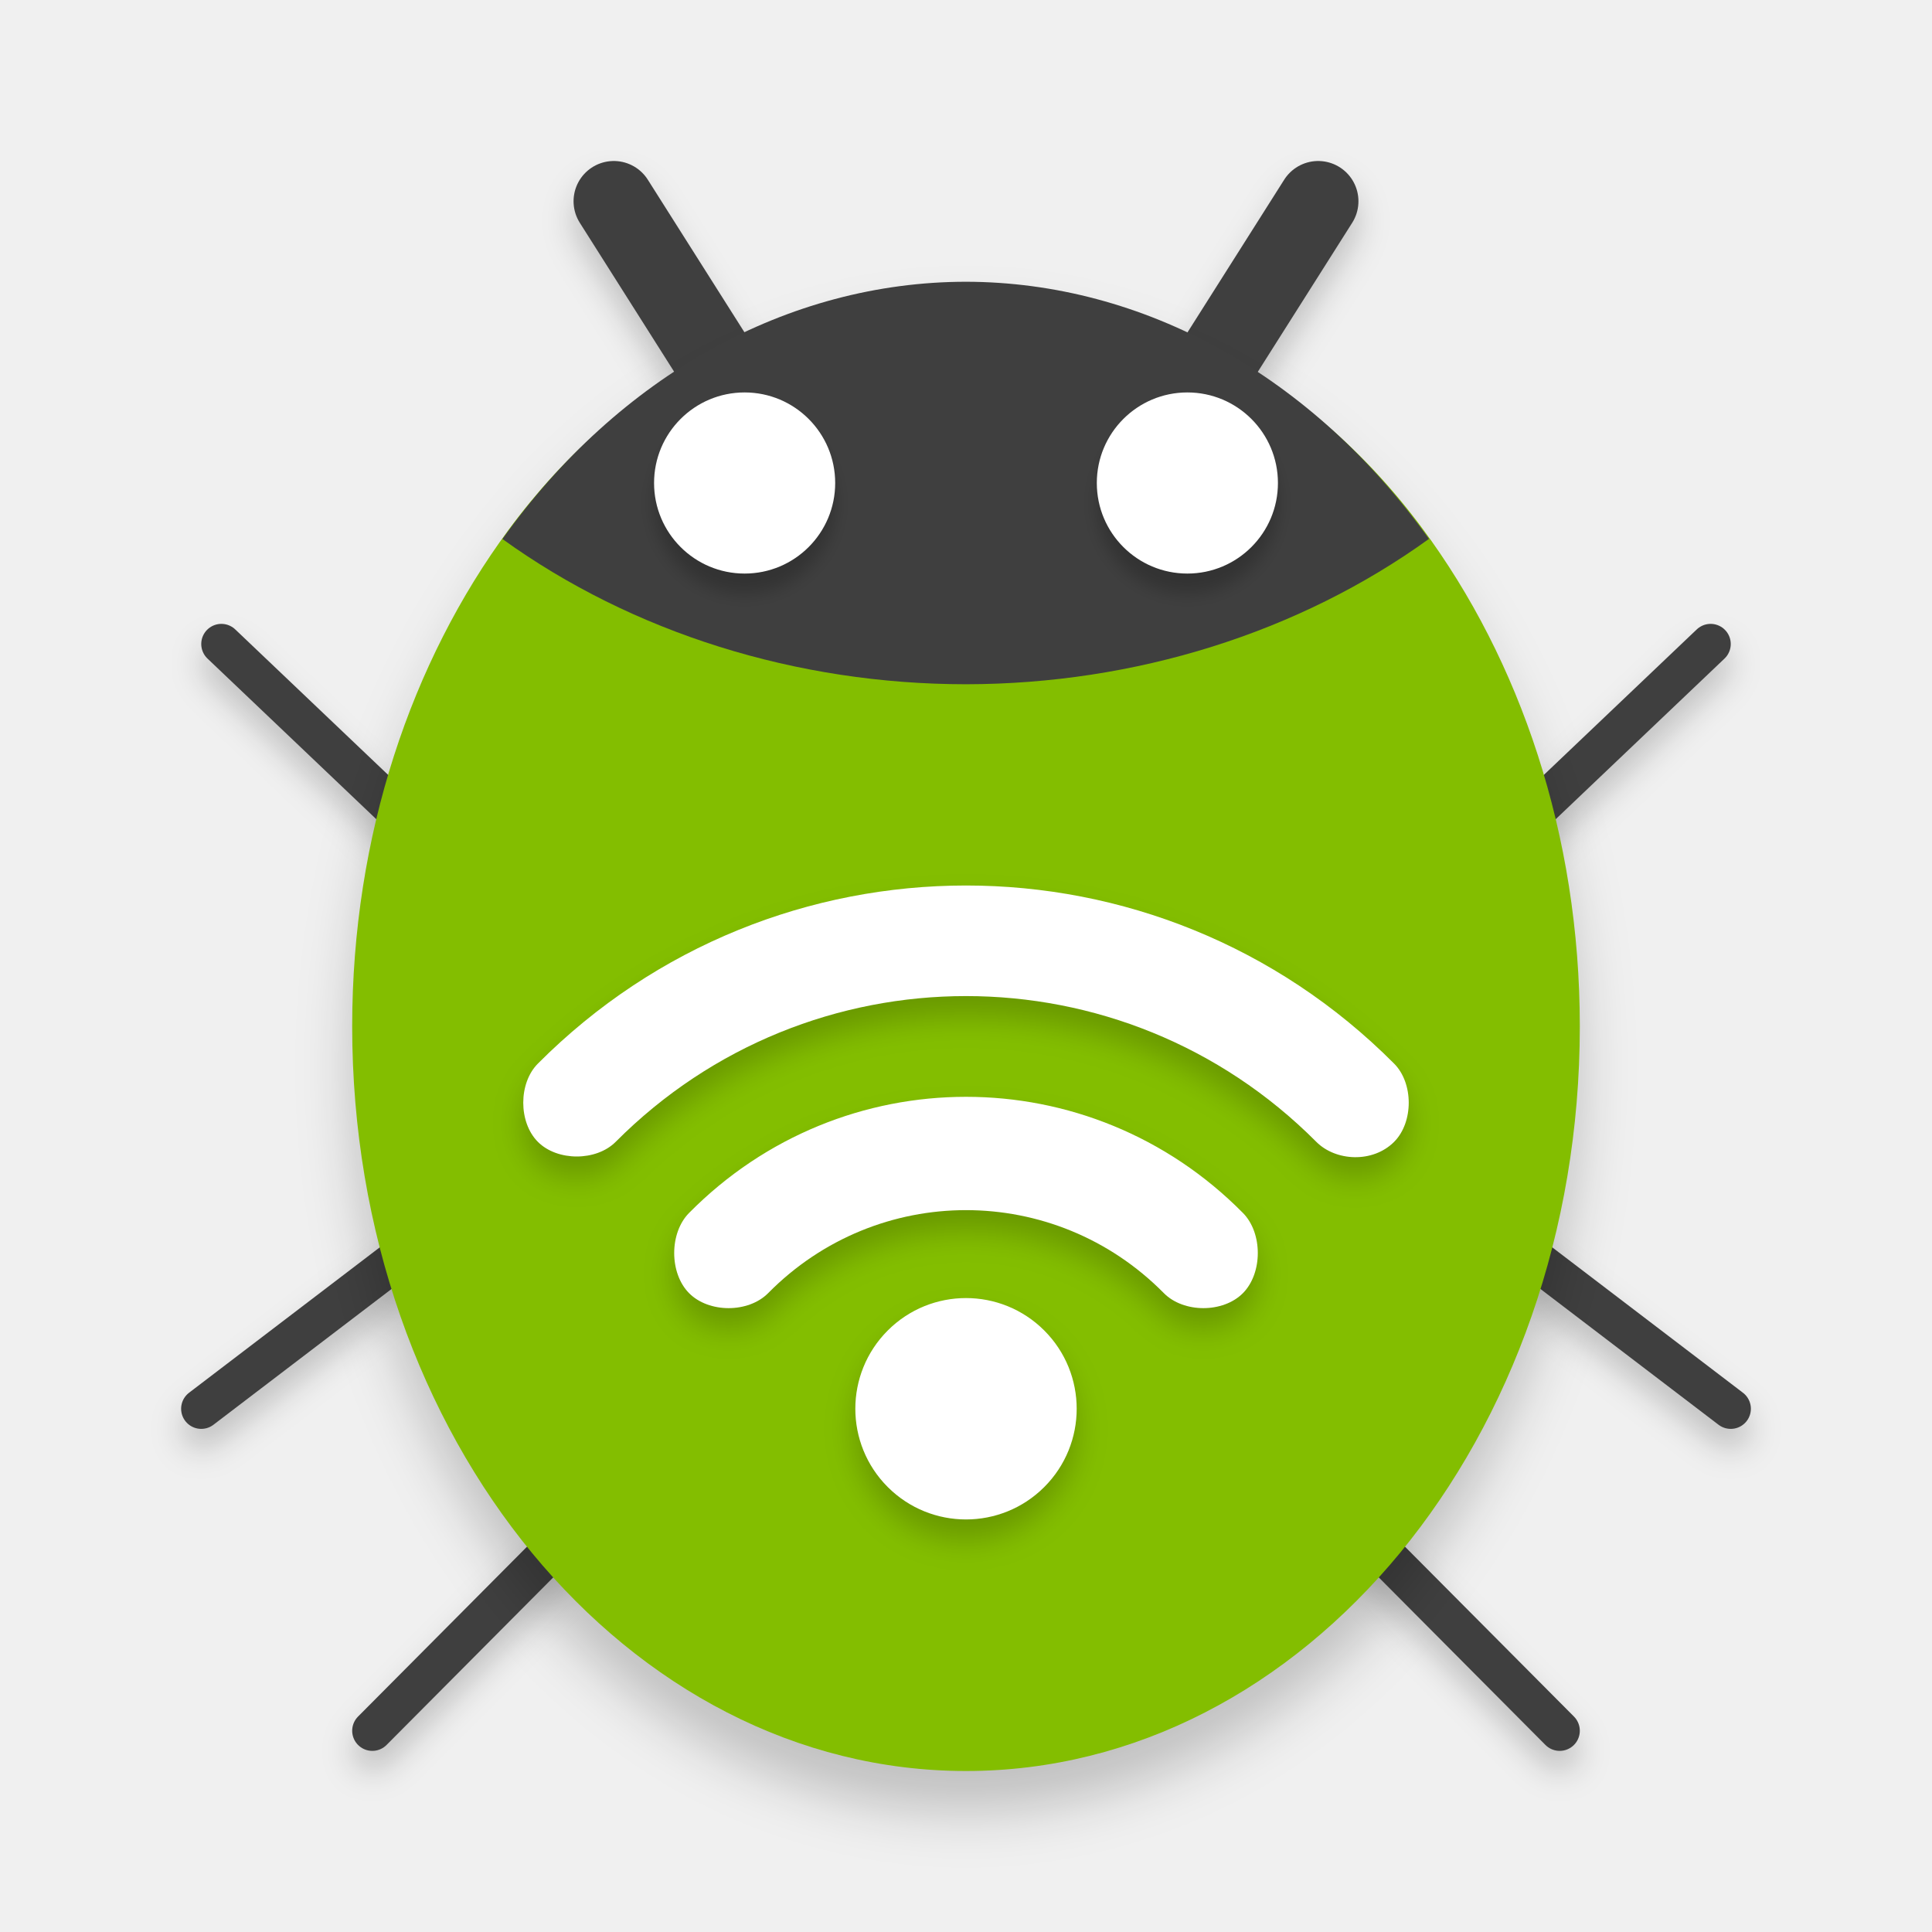
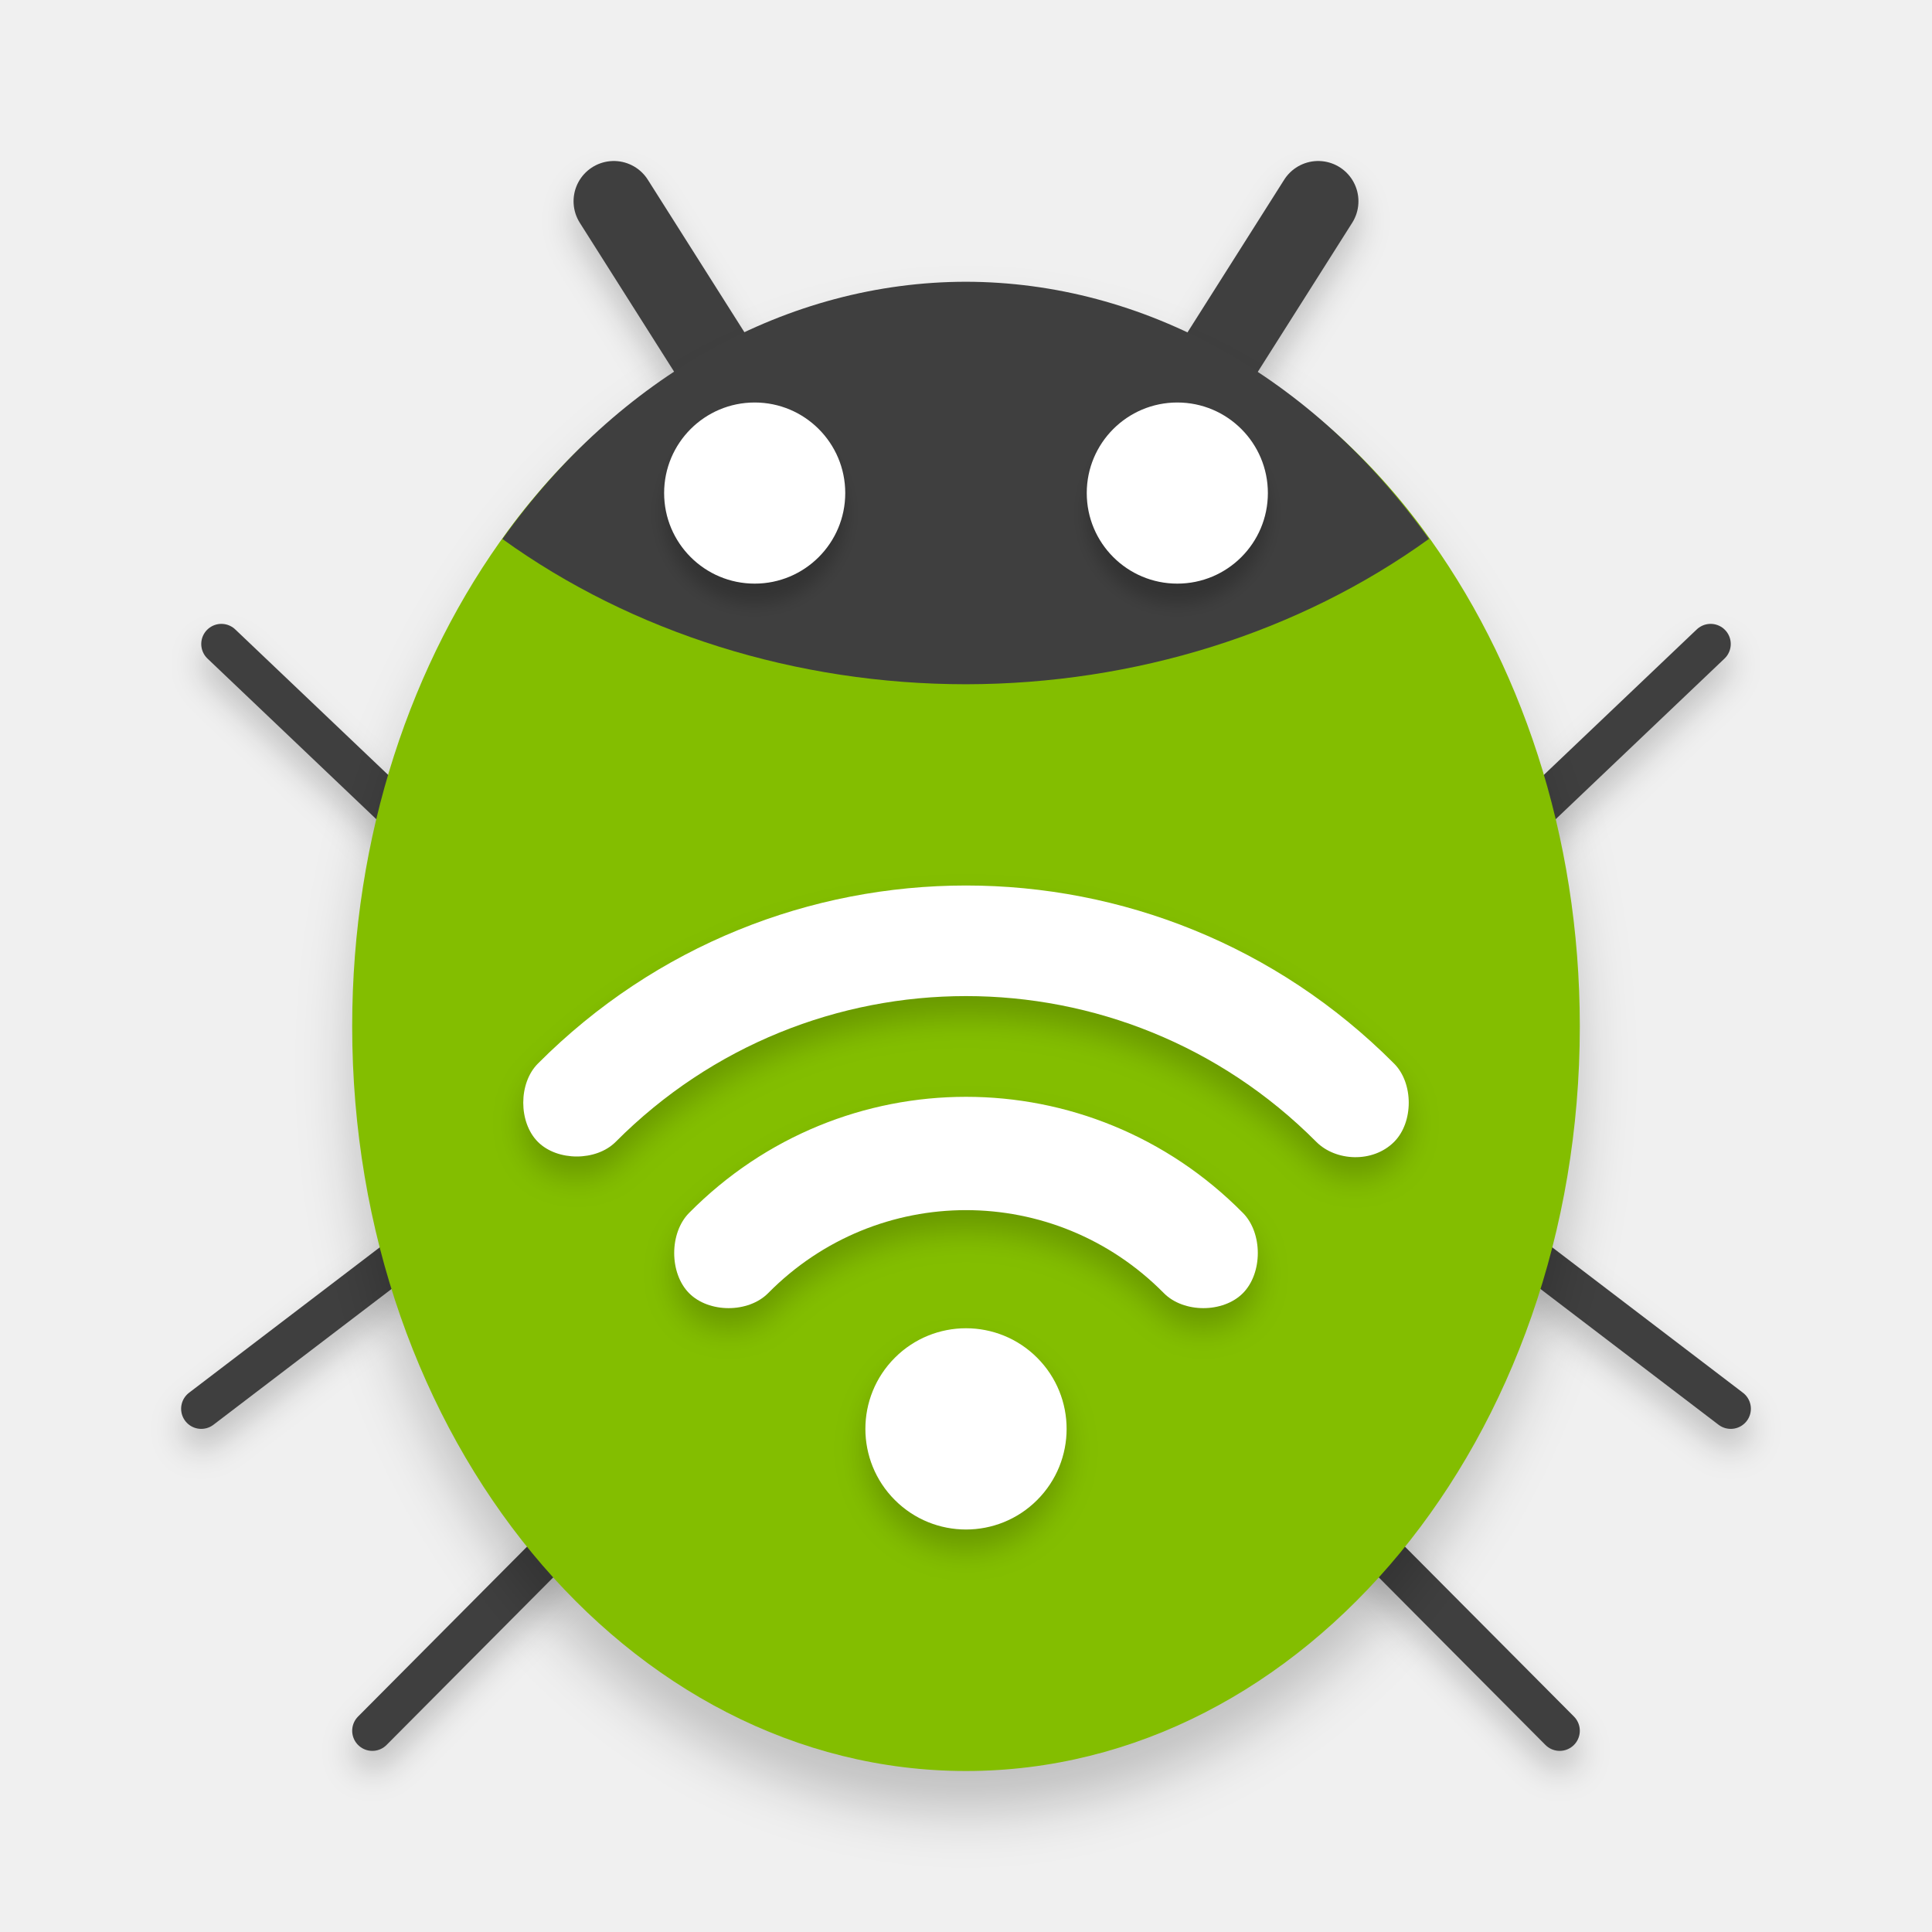
<svg xmlns="http://www.w3.org/2000/svg" width="192" height="192" version="1" id="svg12">
  <defs id="defs16">
    <filter style="color-interpolation-filters:sRGB" id="filter915" x="-0.053" width="1.106" y="-0.044" height="1.088">
      <feGaussianBlur stdDeviation="2.7" id="feGaussianBlur917" />
    </filter>
    <filter style="color-interpolation-filters:sRGB" id="filter940" x="-0.031" width="1.062" y="-0.107" height="1.213">
      <feGaussianBlur stdDeviation="0.8" id="feGaussianBlur942" />
    </filter>
-     <filter style="color-interpolation-filters:sRGB" id="filter971" x="-0.041" width="1.082" y="-0.058" height="1.115">
-       <feGaussianBlur stdDeviation="1.51" id="feGaussianBlur973" />
-     </filter>
    <filter style="color-interpolation-filters:sRGB" id="filter1012" x="-0.024" width="1.048" y="-0.024" height="1.048">
      <feGaussianBlur stdDeviation="1.571" id="feGaussianBlur1014" />
+     </filter>
+     <filter style="color-interpolation-filters:sRGB" id="filter860" x="-0.041" width="1.083" y="-0.057" height="1.114">
+       <feGaussianBlur stdDeviation="1.52" id="feGaussianBlur862" />
    </filter>
  </defs>
  <path style="color:#000000;font-style:normal;font-variant:normal;font-weight:normal;font-stretch:normal;font-size:medium;line-height:normal;font-family:sans-serif;font-variant-ligatures:normal;font-variant-position:normal;font-variant-caps:normal;font-variant-numeric:normal;font-variant-alternates:normal;font-feature-settings:normal;text-indent:0;text-align:start;text-decoration:none;text-decoration-line:none;text-decoration-style:solid;text-decoration-color:#000000;letter-spacing:normal;word-spacing:normal;text-transform:none;writing-mode:lr-tb;direction:ltr;text-orientation:mixed;dominant-baseline:auto;baseline-shift:baseline;text-anchor:start;white-space:normal;shape-padding:0;clip-rule:nonzero;display:inline;overflow:visible;visibility:visible;opacity:0.2;isolation:auto;mix-blend-mode:normal;color-interpolation:sRGB;color-interpolation-filters:linearRGB;solid-color:#000000;solid-opacity:1;vector-effect:none;fill:#000000;fill-opacity:1;fill-rule:nonzero;stroke:none;stroke-width:4;stroke-linecap:round;stroke-linejoin:miter;stroke-miterlimit:4;stroke-dasharray:none;stroke-dashoffset:0;stroke-opacity:1;filter:url(#filter1012);color-rendering:auto;image-rendering:auto;shape-rendering:auto;text-rendering:auto;enable-background:accumulate" d="m 61.051,17.953 a 4,4 0 0 0 -3.43,6.188 l 13.297,20.996 a 4,4 0 1 0 6.758,-4.281 L 64.379,19.86 a 4,4 0 0 0 -3.328,-1.906 z m 69.777,0.004 a 4,4 0 0 0 -3.207,1.902 l -13.297,20.996 a 4,4 0 1 0 6.758,4.281 L 134.379,24.141 a 4,4 0 0 0 -3.551,-6.184 z M 21.93,63.981 a 2,2 0 0 0 -1.309,3.469 L 49.625,95.047 a 2,2 0 1 0 2.758,-2.896 L 23.379,64.551 a 2,2 0 0 0 -1.449,-0.57 z m 148.082,0 a 2,2 0 0 0 -1.391,0.57 l -29.004,27.6 A 2,2 0 1 0 142.375,95.047 l 29.004,-27.598 a 2,2 0 0 0 -1.367,-3.469 z M 48.225,118.489 a 2,2 0 0 0 -1.244,0.428 l -28.193,21.494 a 2,2 0 1 0 2.426,3.18 L 49.406,122.096 a 2,2 0 0 0 -1.182,-3.607 z m 95.49,0.002 a 2,2 0 0 0 -1.121,3.605 l 28.193,21.494 a 2,2 0 1 0 2.426,-3.18 L 145.02,118.916 a 2,2 0 0 0 -1.305,-0.426 z m -81.912,28.51 a 2,2 0 0 0 -1.373,0.609 l -24.848,24.98 a 2,2 0 1 0 2.836,2.82 l 24.848,-24.98 a 2,2 0 0 0 -1.463,-3.43 z m 68.334,0 a 2,2 0 0 0 -1.402,3.43 l 24.848,24.98 a 2,2 0 1 0 2.836,-2.82 l -24.848,-24.98 a 2,2 0 0 0 -1.434,-0.609 z" id="path975" />
  <path style="fill:none;stroke:#3f3f3f;stroke-width:4;stroke-linecap:round;stroke-linejoin:miter;stroke-miterlimit:4;stroke-dasharray:none;stroke-opacity:1" d="M 51.004,91.598 22,64" id="path834" />
  <path style="fill:none;stroke:#3f3f3f;stroke-width:4;stroke-linecap:round;stroke-linejoin:round;stroke-miterlimit:4;stroke-dasharray:none;stroke-opacity:1" d="M 48.193,118.506 20,140" id="path836" />
  <path style="fill:none;stroke:#3f3f3f;stroke-width:4;stroke-linecap:round;stroke-linejoin:round;stroke-miterlimit:4;stroke-dasharray:none;stroke-opacity:1" d="M 61.847,147.02 37,172" id="path838" />
  <path id="path848" d="M 140.996,91.598 170,64" style="fill:none;stroke:#3f3f3f;stroke-width:4;stroke-linecap:round;stroke-linejoin:miter;stroke-miterlimit:4;stroke-dasharray:none;stroke-opacity:1" />
  <path id="path850" d="M 143.807,118.506 172,140" style="fill:none;stroke:#3f3f3f;stroke-width:4;stroke-linecap:round;stroke-linejoin:round;stroke-miterlimit:4;stroke-dasharray:none;stroke-opacity:1" />
  <path id="path852" d="M 130.153,147.02 155,172" style="fill:none;stroke:#3f3f3f;stroke-width:4;stroke-linecap:round;stroke-linejoin:round;stroke-miterlimit:4;stroke-dasharray:none;stroke-opacity:1" />
  <path style="fill:none;stroke:#3f3f3f;stroke-width:8;stroke-linecap:round;stroke-linejoin:miter;stroke-miterlimit:4;stroke-dasharray:none;stroke-opacity:1" d="M 61,20 74.297,40.996" id="path864" />
  <path id="path868" d="M 131,20 117.703,40.996" style="fill:none;stroke:#3f3f3f;stroke-width:8;stroke-linecap:round;stroke-linejoin:miter;stroke-miterlimit:4;stroke-dasharray:none;stroke-opacity:1" />
  <ellipse ry="74" rx="61" cy="106" cx="96" id="ellipse897" style="opacity:0.2;fill:#000000;fill-opacity:1;stroke:none;stroke-width:12.551;stroke-linecap:round;stroke-linejoin:round;stroke-miterlimit:4;stroke-dasharray:none;stroke-opacity:1;filter:url(#filter915)" />
  <path style="opacity:1;fill:#83be00;fill-opacity:1;stroke:none;stroke-width:12.551;stroke-linecap:round;stroke-linejoin:round;stroke-miterlimit:4;stroke-dasharray:none;stroke-opacity:1" d="m 157,102 c 0,40.869 -27.311,74 -61,74 C 62.311,176 35,142.869 35,102 35,83.041 40.877,65.747 50.542,52.654 61.711,37.522 77.939,28.8 96,28.8 c 17.998,0 34.176,8.656 45.341,23.696 C 151.075,65.608 157,82.965 157,102 Z" id="path832" />
  <path style="opacity:1;fill:#3f3f3f;fill-opacity:1;stroke:none;stroke-width:12.551;stroke-linecap:round;stroke-linejoin:round;stroke-miterlimit:4;stroke-dasharray:none;stroke-opacity:1" d="M 96,28 A 61,74 0 0 0 49.93,53.566 71.888,62.048 0 0 0 96,68 71.888,62.048 0 0 0 142.01,53.553 61,74 0 0 0 96,28 Z" id="ellipse892" />
-   <path style="opacity:0.2;fill:#000000;fill-opacity:1;stroke:none;stroke-width:7.552;stroke-linecap:round;stroke-linejoin:round;stroke-miterlimit:4;stroke-dasharray:none;stroke-opacity:1;filter:url(#filter940)" d="m 74,41 a 9,9 0 0 0 -9,9 9,9 0 0 0 9,9 9,9 0 0 0 9,-9 9,9 0 0 0 -9,-9 z m 44,0 a 9,9 0 0 0 -9,9 9,9 0 0 0 9,9 9,9 0 0 0 9,-9 9,9 0 0 0 -9,-9 z" id="circle919" />
-   <circle style="opacity:1;fill:#ffffff;fill-opacity:1;stroke:none;stroke-width:7.552;stroke-linecap:round;stroke-linejoin:round;stroke-miterlimit:4;stroke-dasharray:none;stroke-opacity:1" id="path876" cx="74" cy="48" r="9" />
-   <circle r="9" cy="48" cx="-118" id="circle884" style="opacity:1;fill:#ffffff;fill-opacity:1;stroke:none;stroke-width:7.552;stroke-linecap:round;stroke-linejoin:round;stroke-miterlimit:4;stroke-dasharray:none;stroke-opacity:1" transform="scale(-1,1)" />
-   <path id="path957" d="m 96,89.999 c -15.4,-7.2e-5 -30.799,5.901 -42.549,17.703 -1.934,1.943 -1.934,5.829 0,7.771 1.934,1.943 5.802,1.943 7.736,0 19.227,-19.313 50.398,-19.313 69.625,0 1.934,1.943 5.622,2.124 7.736,0 1.934,-1.943 1.934,-5.829 0,-7.771 C 126.799,95.9 111.4,89.999 96,89.999 Z m 0,21 c -9.962,0 -19.924,3.849 -27.525,11.545 -1.966,1.991 -1.966,5.972 0,7.963 1.966,1.991 5.899,1.991 7.865,0 10.859,-10.995 28.462,-10.995 39.32,0 1.966,1.991 5.899,1.991 7.865,0 1.966,-1.991 1.966,-5.972 0,-7.963 C 115.924,114.848 105.962,110.999 96,110.999 Z m 0,20 c -2.815,0 -5.629,1.075 -7.777,3.223 -4.296,4.296 -4.296,11.261 0,15.557 4.296,4.295 11.259,4.295 15.555,0 4.296,-4.296 4.296,-11.261 0,-15.557 -2.148,-2.148 -4.962,-3.223 -7.777,-3.223 z" style="opacity:0.2;fill:#000000;stroke-width:2.741;filter:url(#filter971)" />
-   <path style="fill:#ffffff;stroke-width:2.741" d="m 96,88 c -15.4,-7.2e-5 -30.799,5.901 -42.549,17.703 -1.934,1.943 -1.934,5.829 0,7.771 1.934,1.943 5.802,1.943 7.736,0 19.227,-19.313 50.398,-19.313 69.625,0 1.934,1.943 5.622,2.124 7.736,0 1.934,-1.943 1.934,-5.829 0,-7.771 C 126.799,93.901 111.4,88 96,88 Z m 0,21 c -9.962,0 -19.924,3.849 -27.525,11.545 -1.966,1.991 -1.966,5.972 0,7.963 1.966,1.991 5.899,1.991 7.865,0 10.859,-10.995 28.462,-10.995 39.32,0 1.966,1.991 5.899,1.991 7.865,0 1.966,-1.991 1.966,-5.972 0,-7.963 C 115.924,112.849 105.962,109 96,109 Z m 0,20 c -2.815,0 -5.629,1.075 -7.777,3.223 -4.296,4.296 -4.296,11.261 0,15.557 4.296,4.295 11.259,4.295 15.555,0 4.296,-4.296 4.296,-11.261 0,-15.557 C 101.629,130.075 98.815,129 96,129 Z" id="path954" />
+   <path style="opacity:0.2;fill:#000000;fill-opacity:1;stroke:none;stroke-width:7.552;stroke-linecap:round;stroke-linejoin:round;stroke-miterlimit:4;stroke-dasharray:none;stroke-opacity:1;filter:url(#filter940)" d="m 75,42 c -4.971,0 -9,4.029 -9,9 0,4.971 4.029,9 9,9 4.971,0 9,-4.029 9,-9 0,-4.971 -4.029,-9 -9,-9 z m 42,0 c -4.971,0 -9,4.029 -9,9 0,4.971 4.029,9 9,9 4.971,0 9,-4.029 9,-9 0,-4.971 -4.029,-9 -9,-9 z" id="circle919" />
+   <circle style="opacity:1;fill:#ffffff;fill-opacity:1;stroke:none;stroke-width:7.552;stroke-linecap:round;stroke-linejoin:round;stroke-miterlimit:4;stroke-dasharray:none;stroke-opacity:1" id="path876" cx="75" cy="49" r="9" />
+   <circle r="9" cy="49" cx="-117" id="circle884" style="opacity:1;fill:#ffffff;fill-opacity:1;stroke:none;stroke-width:7.552;stroke-linecap:round;stroke-linejoin:round;stroke-miterlimit:4;stroke-dasharray:none;stroke-opacity:1" transform="scale(-1,1)" />
+   <path id="path846" d="m 96,89.999 c -15.4,-7.2e-5 -30.799,5.901 -42.549,17.703 -1.934,1.943 -1.934,5.829 0,7.771 1.934,1.943 5.802,1.943 7.736,0 19.227,-19.313 50.398,-19.313 69.625,0 1.934,1.943 5.622,2.124 7.736,0 1.934,-1.943 1.934,-5.829 0,-7.771 C 126.799,95.9 111.4,89.999 96,89.999 Z m 0,21 c -9.962,0 -19.924,3.849 -27.525,11.545 -1.966,1.991 -1.966,5.972 0,7.963 1.966,1.991 5.899,1.991 7.865,0 10.859,-10.995 28.462,-10.995 39.32,0 1.966,1.991 5.899,1.991 7.865,0 1.966,-1.991 1.966,-5.972 0,-7.963 C 115.924,114.848 105.962,110.999 96,110.999 Z m 0,23 c -2.559,0 -5.118,0.977 -7.07,2.93 -3.906,3.905 -3.906,10.238 0,14.143 3.905,3.905 10.235,3.905 14.141,0 3.905,-3.905 3.905,-10.238 0,-14.143 -1.953,-1.953 -4.511,-2.93 -7.07,-2.93 z" style="opacity:0.2;fill:#000000;stroke-width:2.741;filter:url(#filter860)" />
+   <path style="fill:#ffffff;stroke-width:2.741" d="M 96 88 C 80.6 88 65.201 93.901 53.451 105.703 C 51.517 107.646 51.517 111.532 53.451 113.475 C 55.385 115.417 59.253 115.417 61.188 113.475 C 80.414 94.162 111.586 94.162 130.812 113.475 C 132.747 115.417 136.435 115.598 138.549 113.475 C 140.483 111.532 140.483 107.646 138.549 105.703 C 126.799 93.901 111.4 88 96 88 z M 96 109 C 86.038 109 76.076 112.849 68.475 120.545 C 66.509 122.536 66.509 126.517 68.475 128.508 C 70.441 130.499 74.374 130.499 76.34 128.508 C 87.198 117.513 104.802 117.513 115.66 128.508 C 117.626 130.499 121.559 130.499 123.525 128.508 C 125.492 126.517 125.492 122.536 123.525 120.545 C 115.924 112.849 105.962 109 96 109 z M 96 132 C 93.441 132 90.882 132.977 88.93 134.93 C 85.024 138.835 85.024 145.167 88.93 149.072 C 92.835 152.977 99.165 152.977 103.07 149.072 C 106.976 145.167 106.976 138.835 103.07 134.93 C 101.118 132.977 98.559 132 96 132 z " id="path843" />
</svg>
